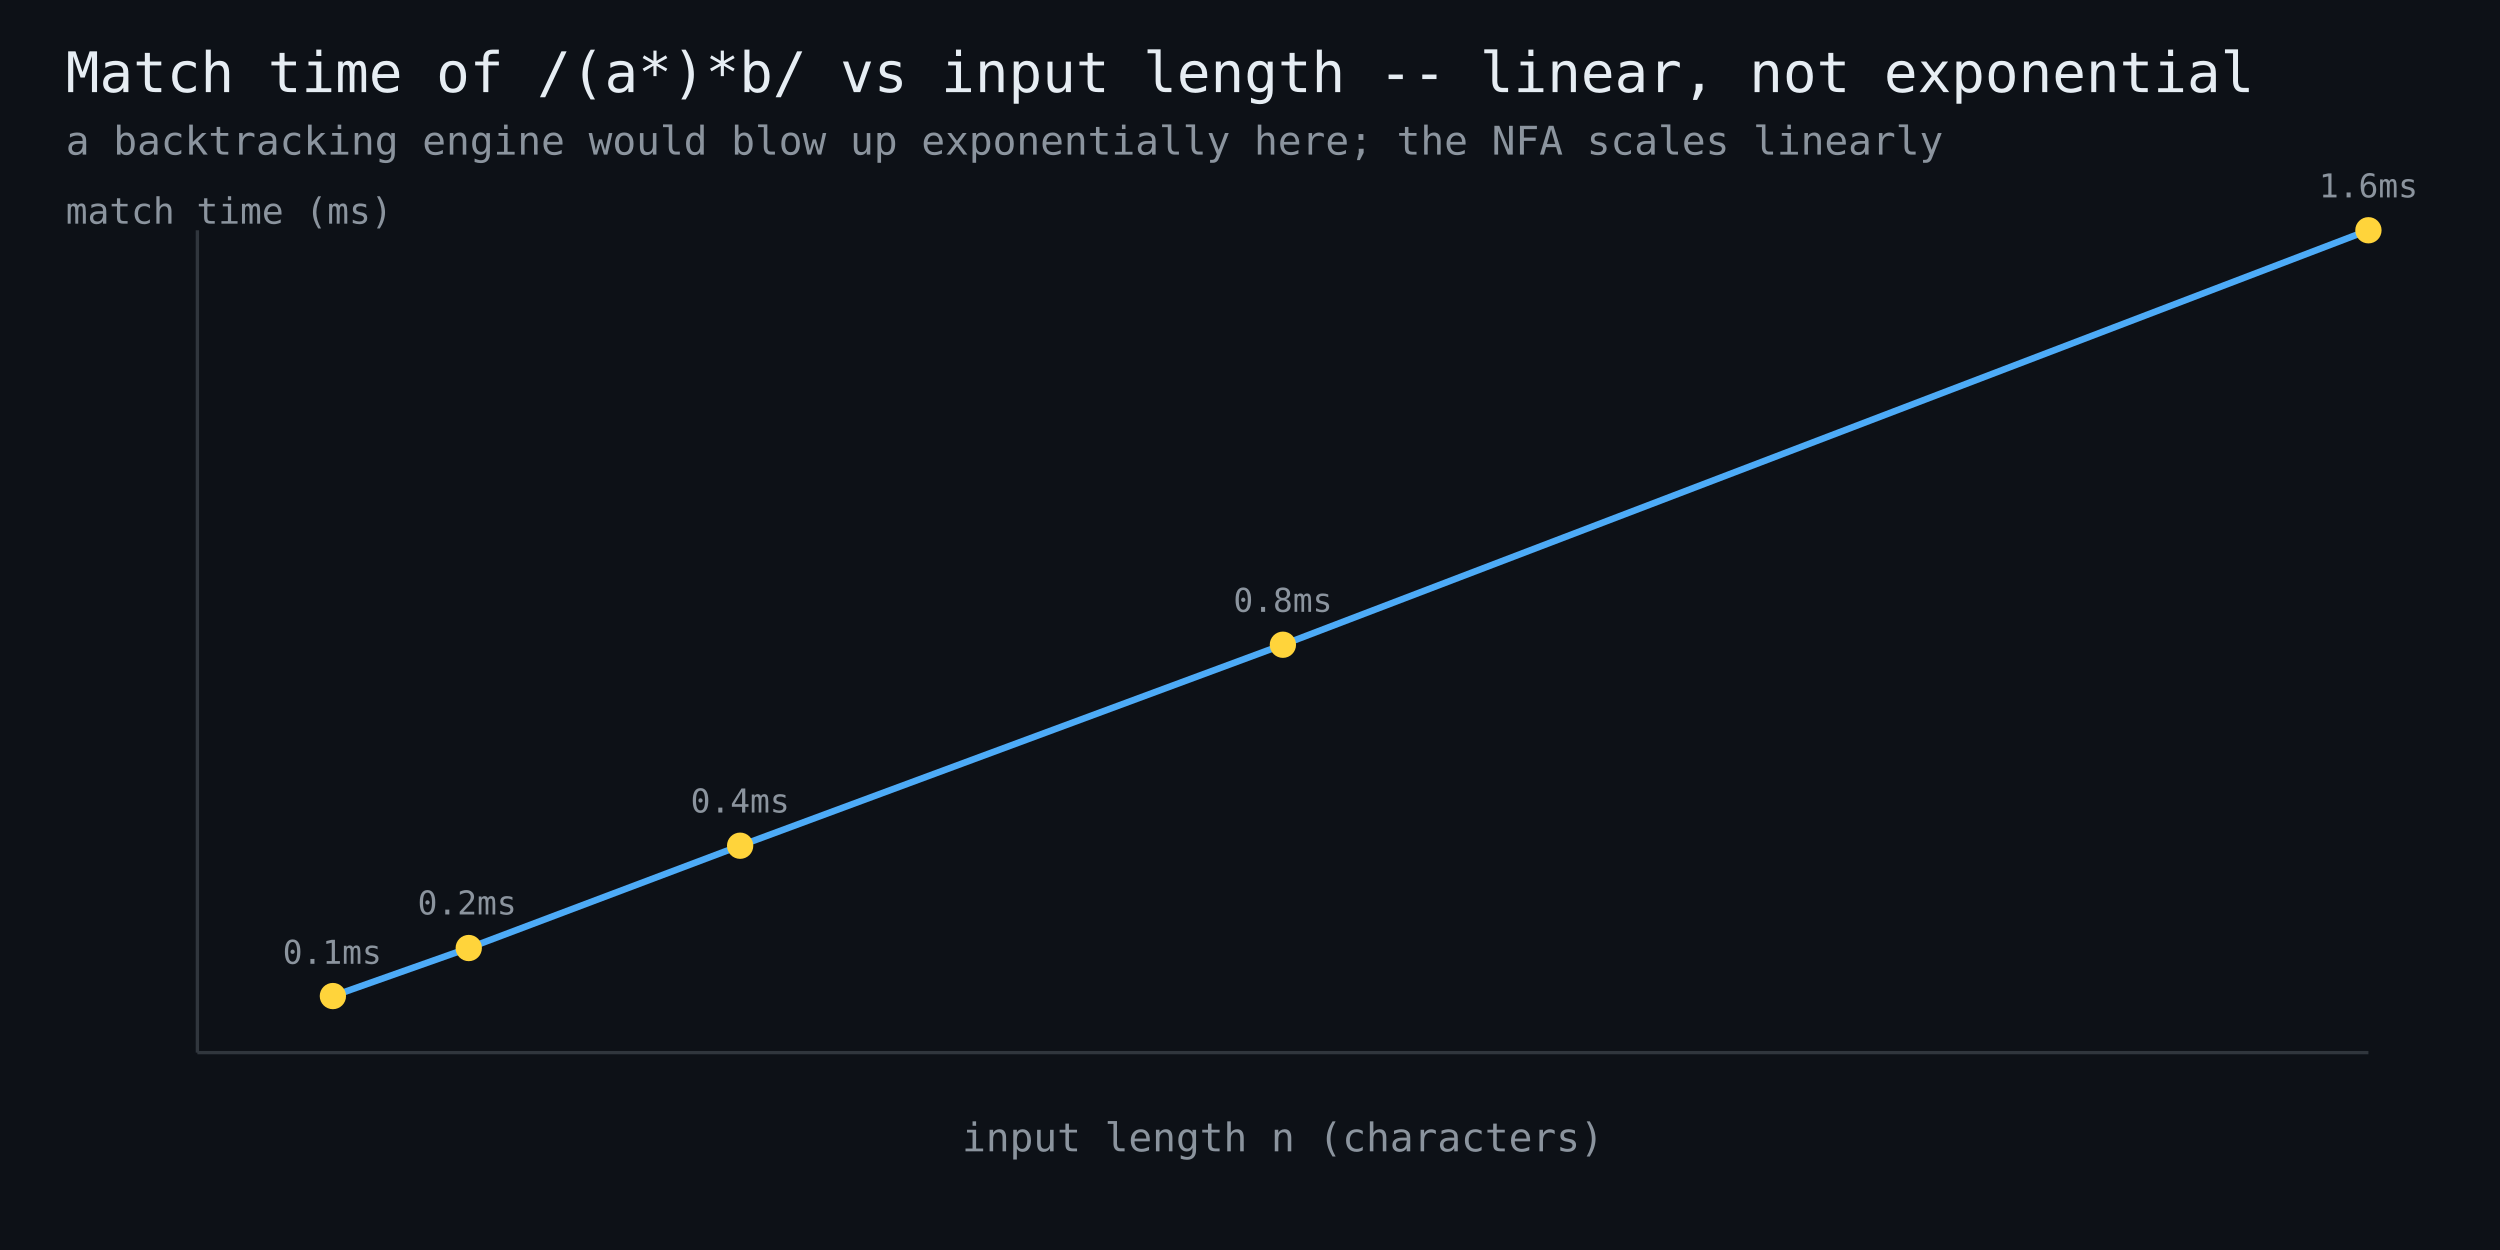
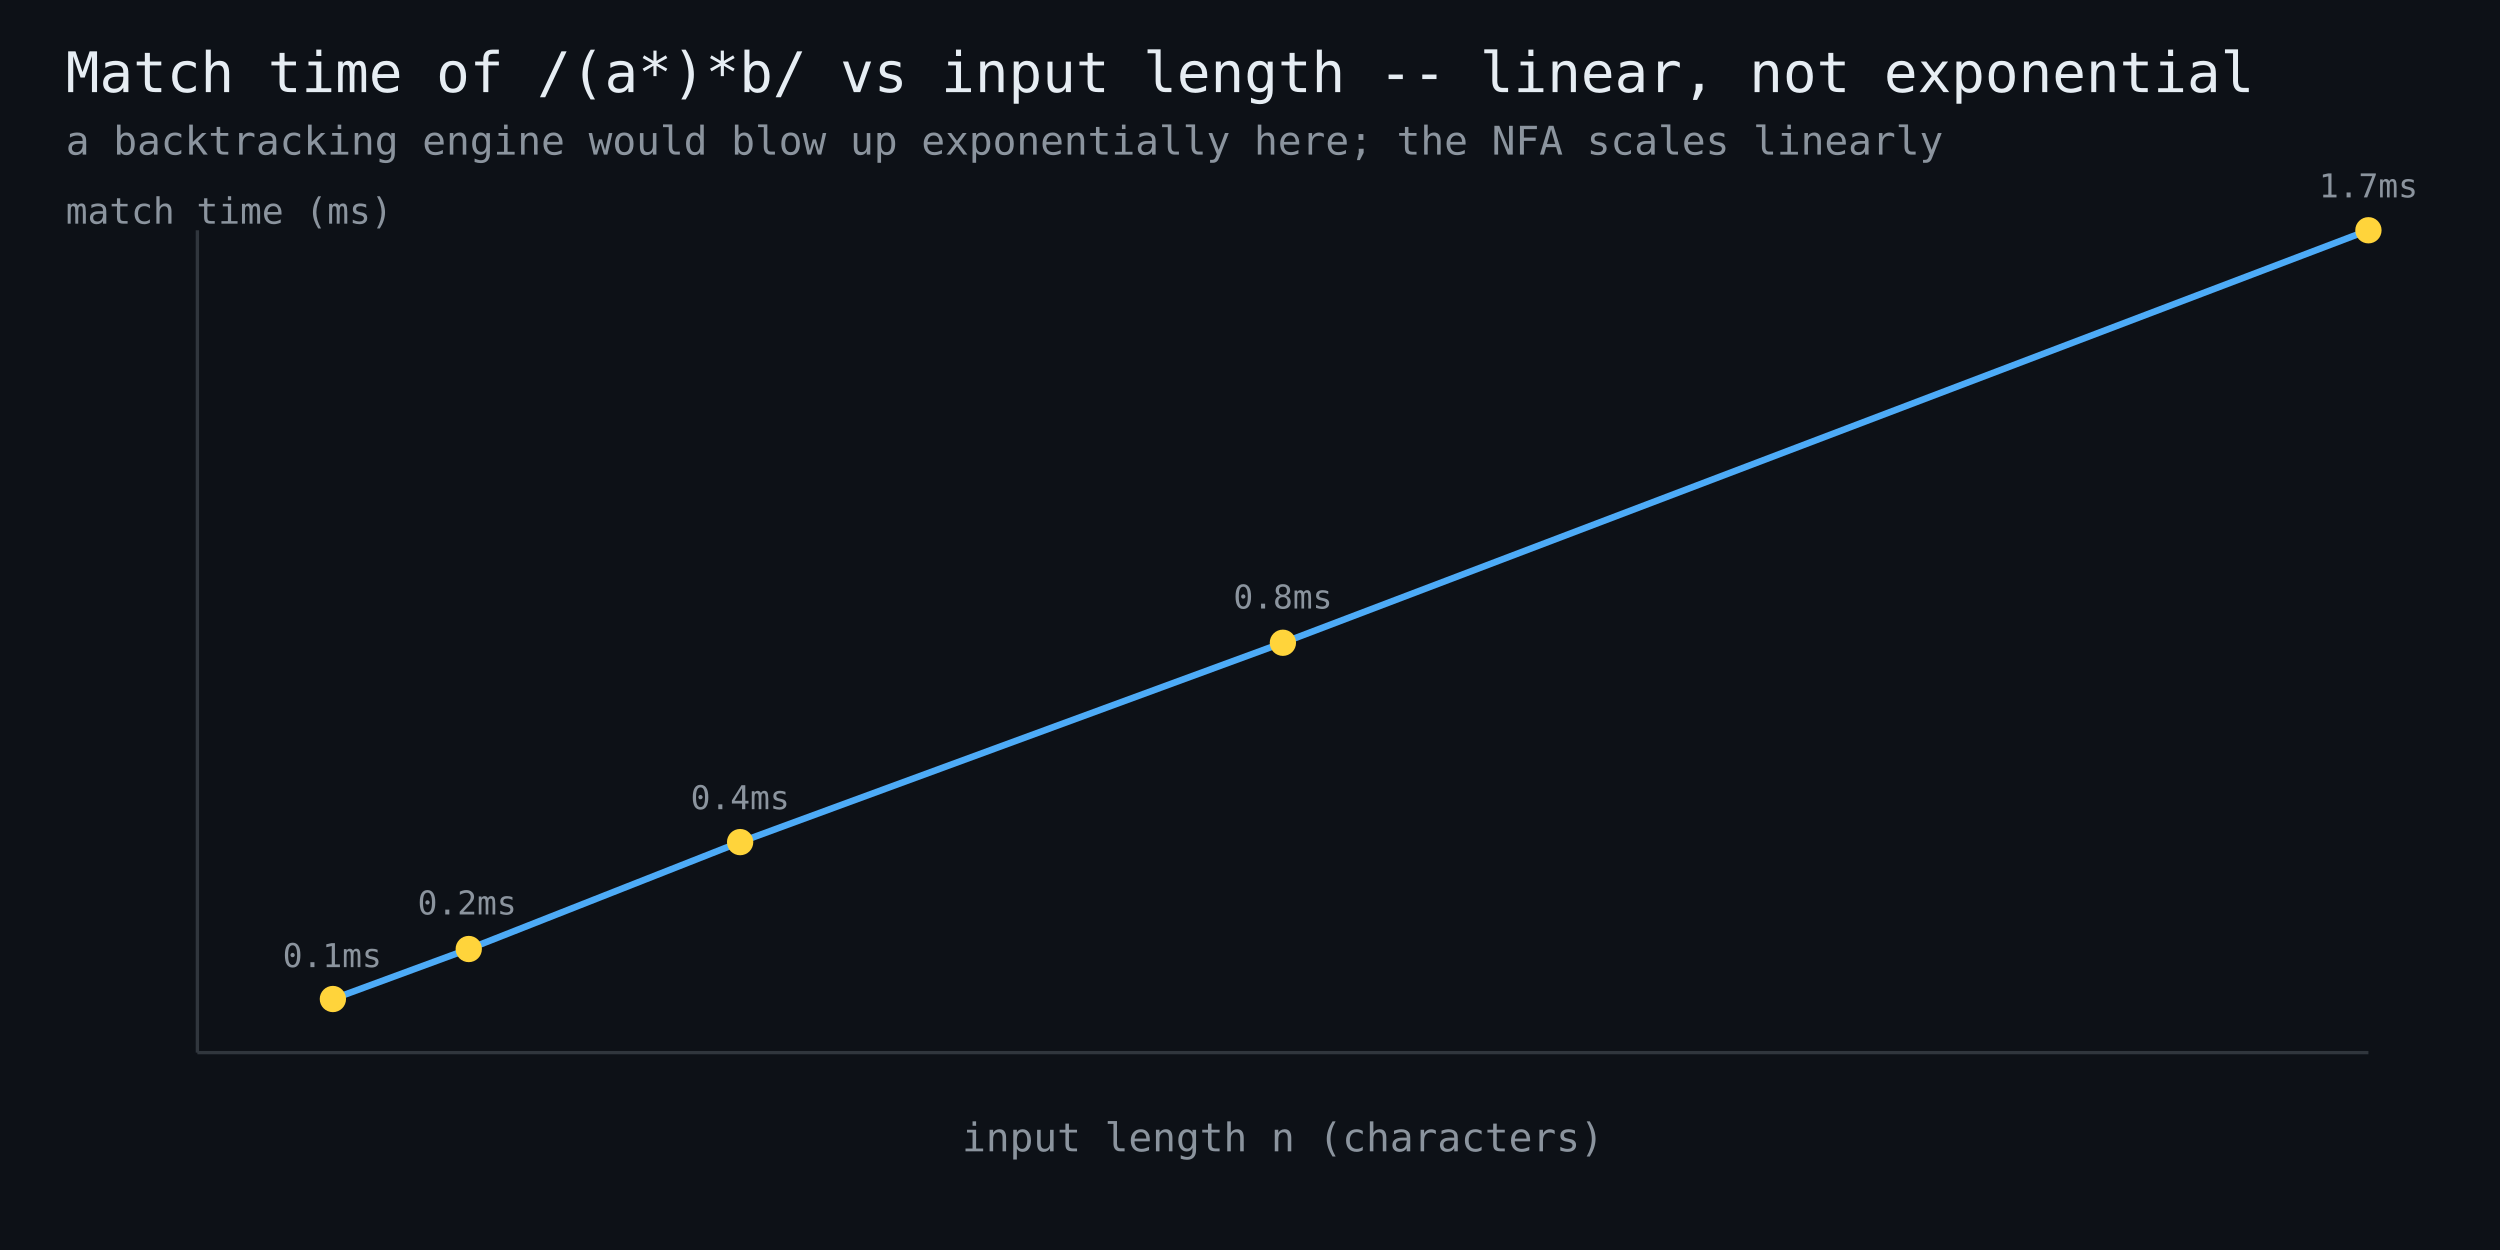
<svg xmlns="http://www.w3.org/2000/svg" width="760" height="380" viewBox="0 0 760 380" font-family="monospace">
  <rect width="760" height="380" fill="#0d1117" />
  <text x="20" y="28" fill="#e6edf3" font-size="17">Match time of /(a*)*b/ vs input length -- linear, not exponential</text>
  <text x="20" y="47" fill="#8b949e" font-size="12">a backtracking engine would blow up exponentially here; the NFA scales linearly</text>
  <line x1="60" y1="320" x2="720" y2="320" stroke="#30363d" stroke-width="1" />
  <line x1="60" y1="320" x2="60" y2="70" stroke="#30363d" stroke-width="1" />
-   <polyline points="101.2,302.8 142.5,288.2 225.0,257.1 390.0,196.0 720.0,70.0" fill="none" stroke="#4dabf7" stroke-width="2" />
-   <circle cx="101.2" cy="302.8" r="4" fill="#ffd43b" />
-   <text x="101" y="293" fill="#8b949e" font-size="10" text-anchor="middle">0.1ms</text>
-   <circle cx="142.5" cy="288.2" r="4" fill="#ffd43b" />
+   <polyline points="101.2,303.7 142.5,288.5 225.0,256.0 390.0,195.4 720.0,70.0" fill="none" stroke="#4dabf7" stroke-width="2" />
+   <circle cx="101.2" cy="303.7" r="4" fill="#ffd43b" />
+   <text x="101" y="294" fill="#8b949e" font-size="10" text-anchor="middle">0.1ms</text>
+   <circle cx="142.5" cy="288.5" r="4" fill="#ffd43b" />
  <text x="142" y="278" fill="#8b949e" font-size="10" text-anchor="middle">0.2ms</text>
-   <circle cx="225.0" cy="257.1" r="4" fill="#ffd43b" />
-   <text x="225" y="247" fill="#8b949e" font-size="10" text-anchor="middle">0.4ms</text>
-   <circle cx="390.0" cy="196.0" r="4" fill="#ffd43b" />
-   <text x="390" y="186" fill="#8b949e" font-size="10" text-anchor="middle">0.8ms</text>
+   <circle cx="225.0" cy="256.0" r="4" fill="#ffd43b" />
+   <text x="225" y="246" fill="#8b949e" font-size="10" text-anchor="middle">0.4ms</text>
+   <circle cx="390.0" cy="195.4" r="4" fill="#ffd43b" />
+   <text x="390" y="185" fill="#8b949e" font-size="10" text-anchor="middle">0.8ms</text>
  <circle cx="720.0" cy="70.0" r="4" fill="#ffd43b" />
-   <text x="720" y="60" fill="#8b949e" font-size="10" text-anchor="middle">1.6ms</text>
+   <text x="720" y="60" fill="#8b949e" font-size="10" text-anchor="middle">1.7ms</text>
  <text x="390" y="350" fill="#8b949e" font-size="12" text-anchor="middle">input length n (characters)</text>
  <text x="20" y="68" fill="#8b949e" font-size="11">match time (ms)</text>
</svg>
